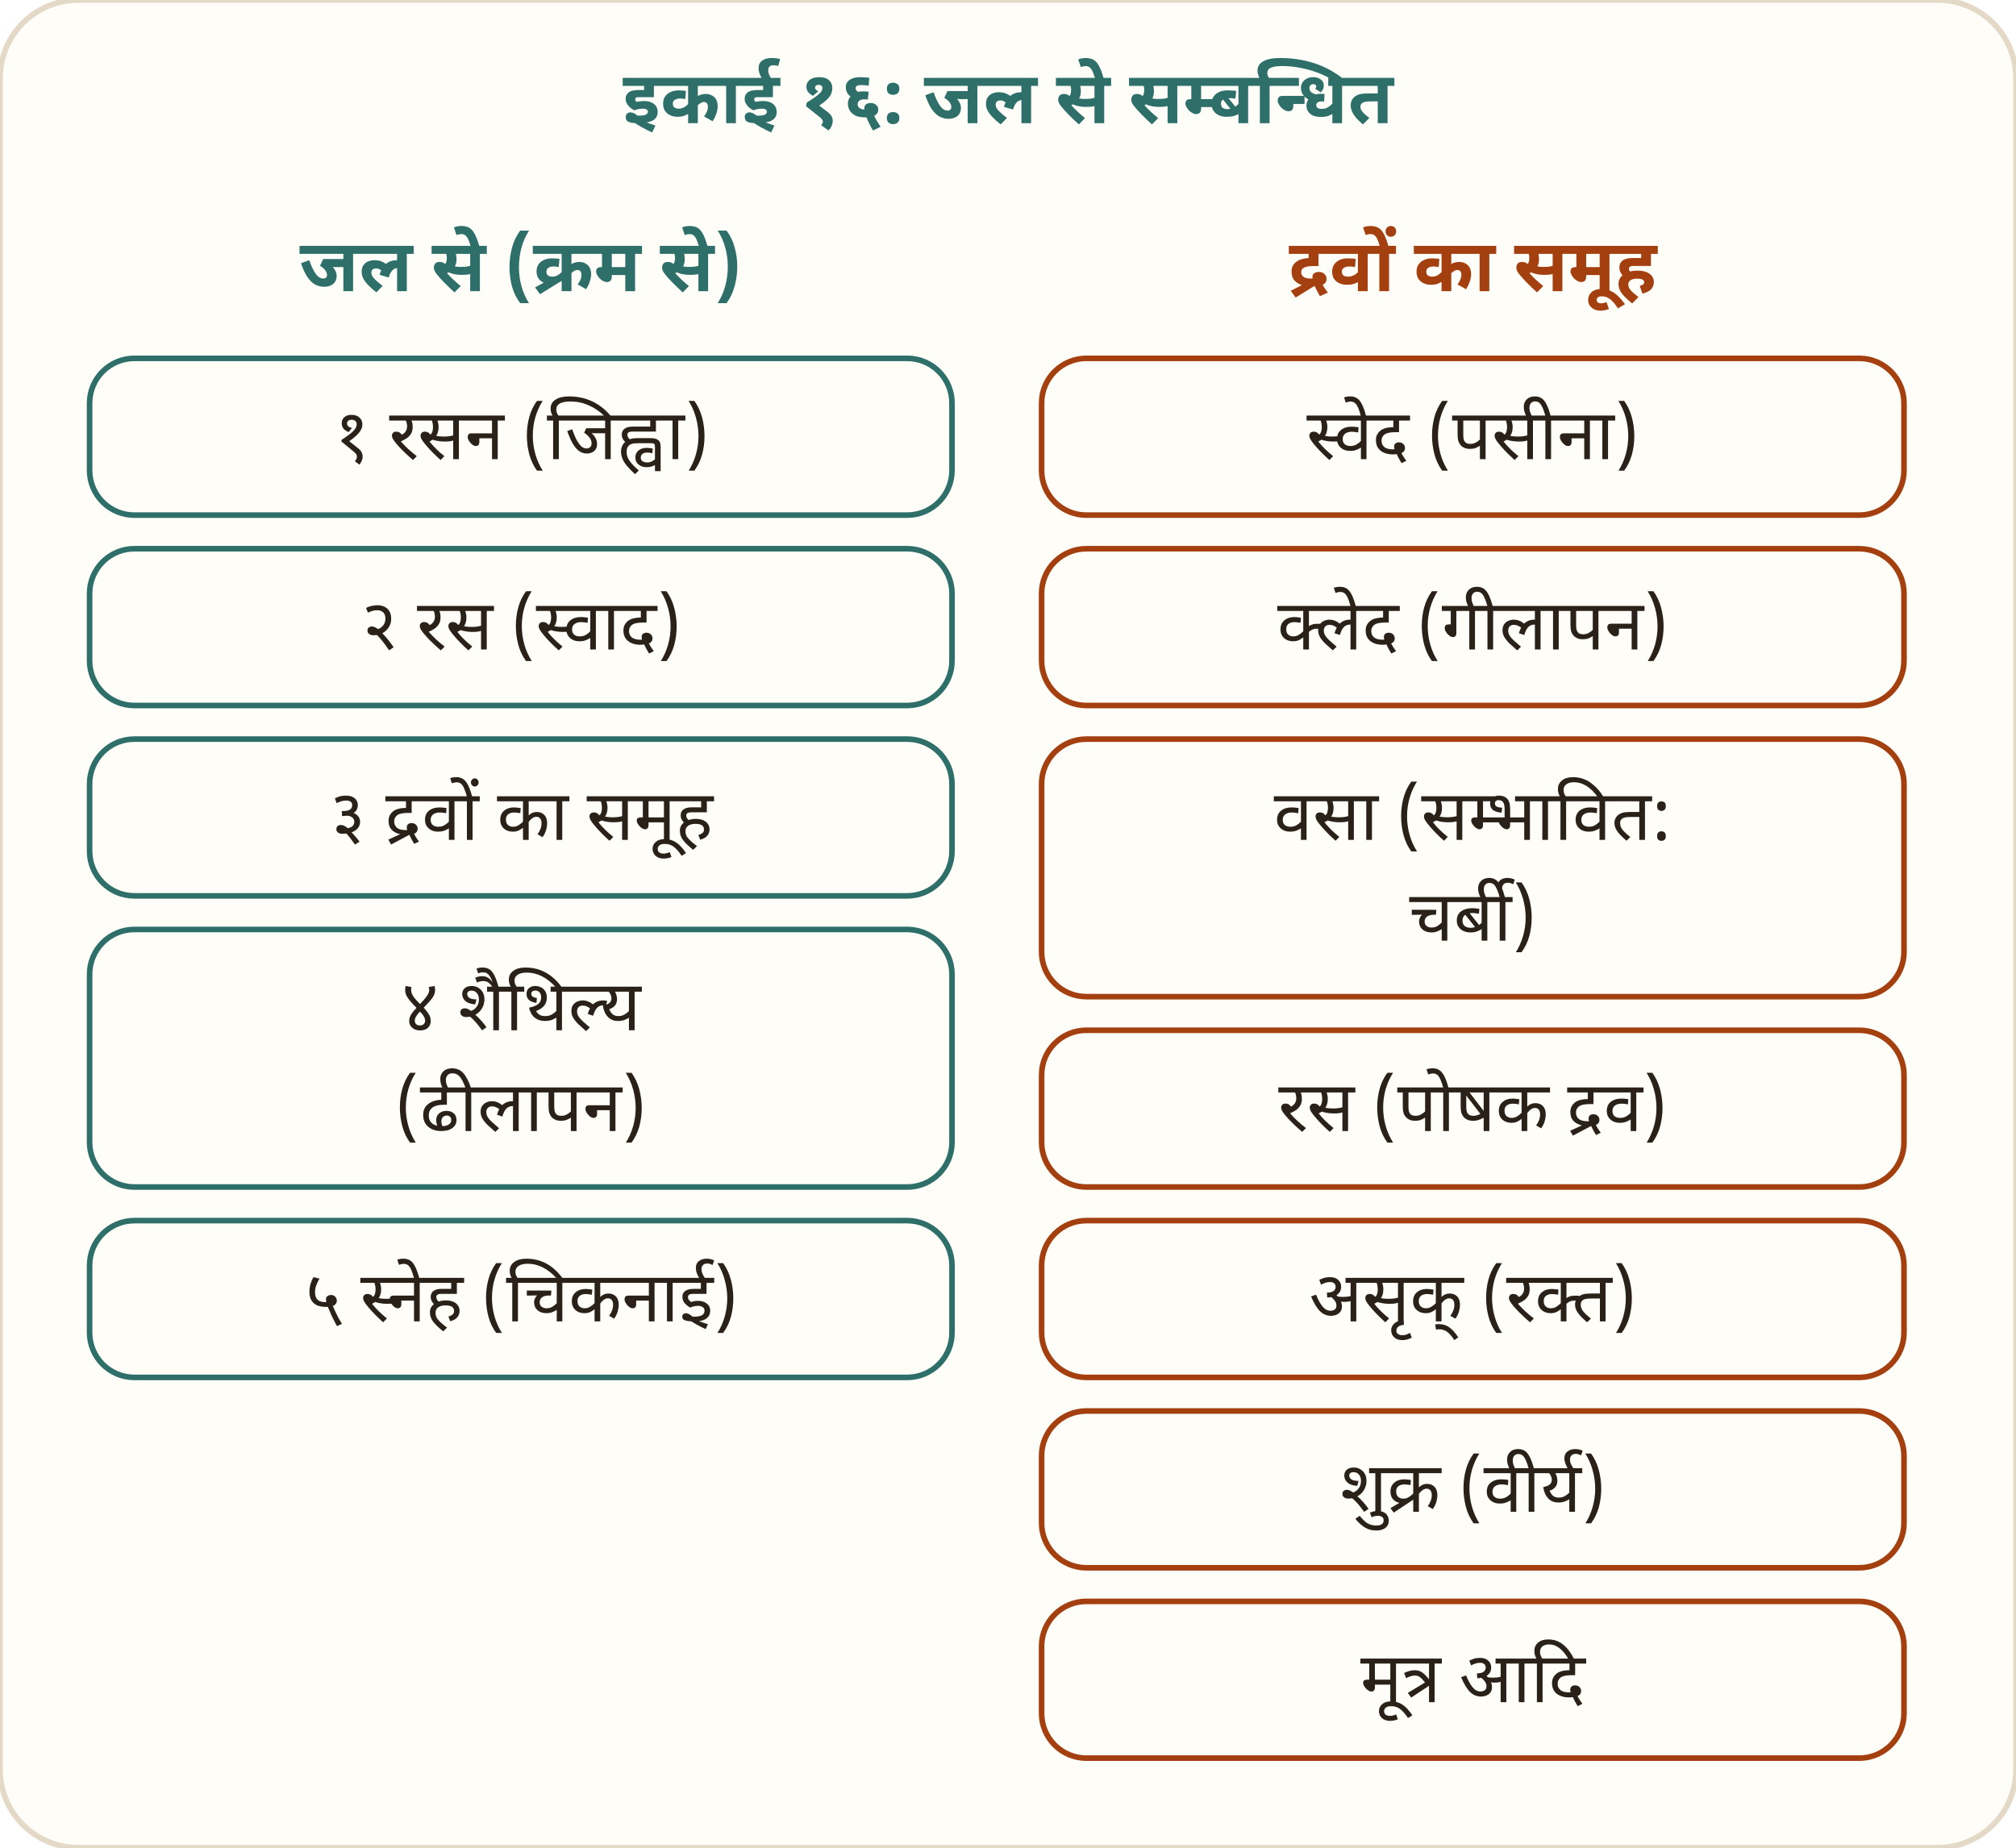
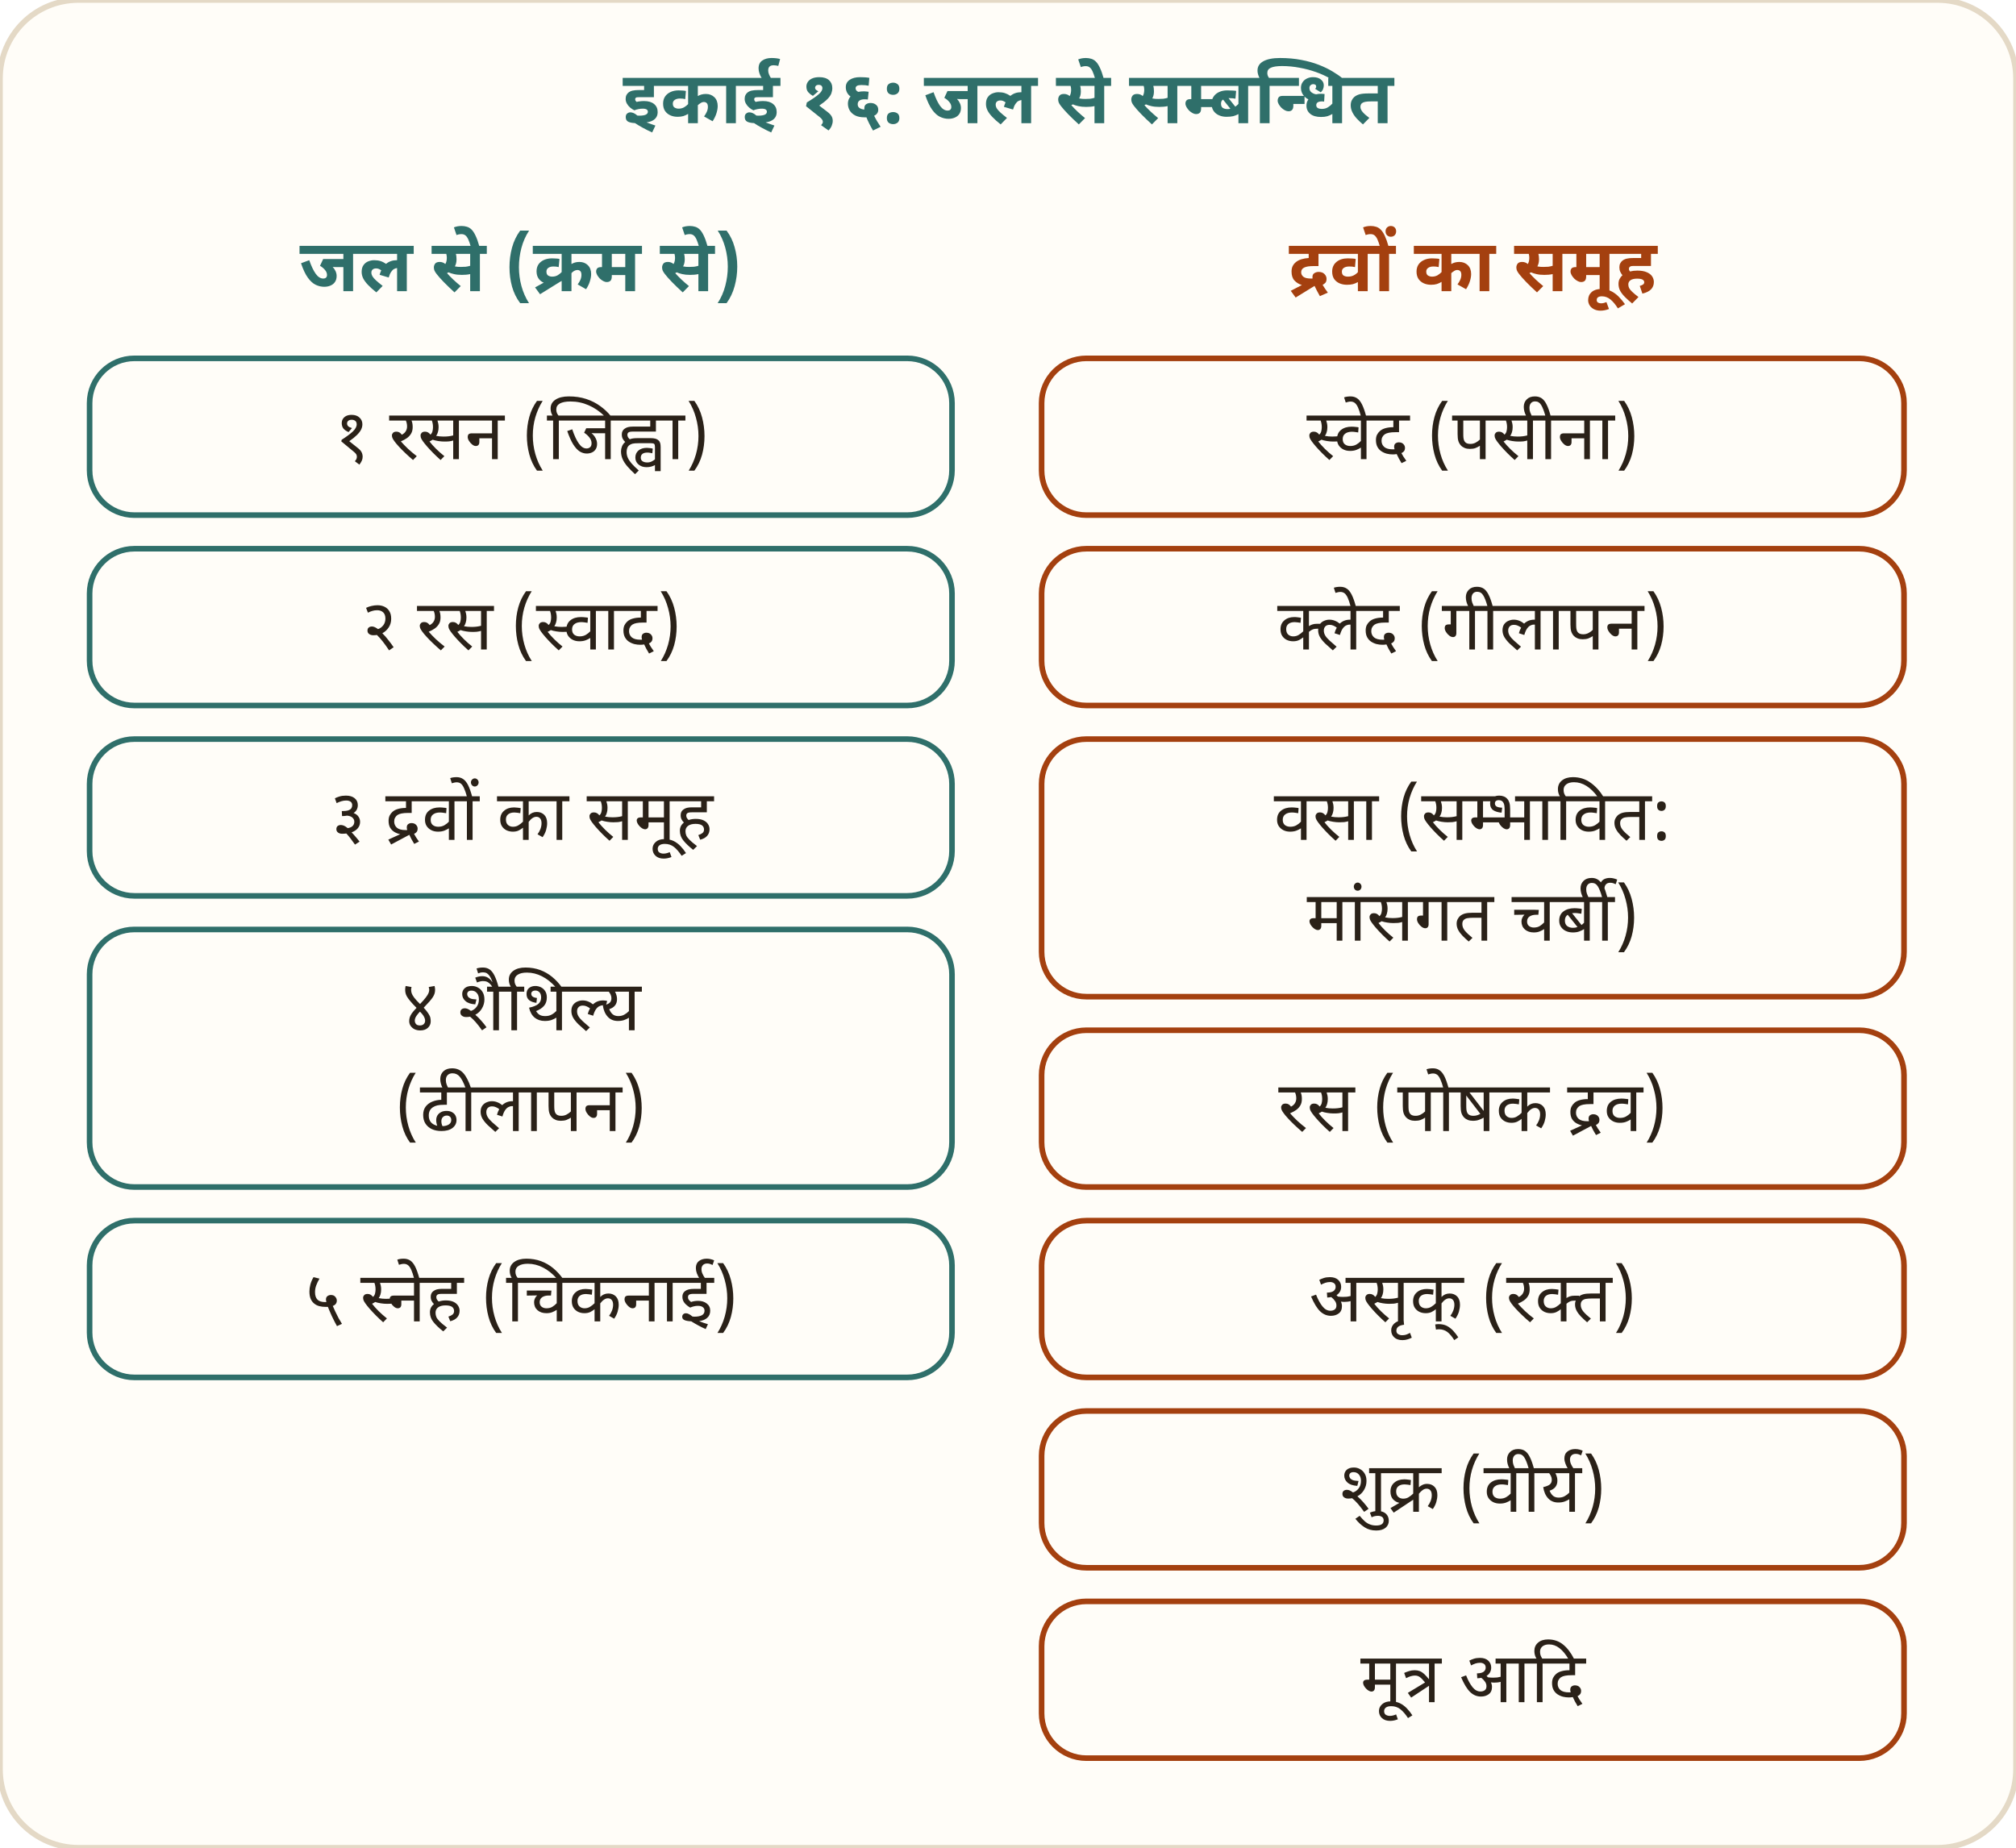
<svg xmlns="http://www.w3.org/2000/svg" viewBox="0 0 360 330" role="img">
  <rect width="360" height="330" rx="14" fill="#fffdf8" stroke="#e4d9c6" />
  <text x="180" y="22" font-family="'Noto Sans Devanagari','Mukta','Nirmala UI','Mangal',sans-serif" font-size="13" font-weight="700" fill="#2f6f6a" text-anchor="middle">इकाई १६: जल से सम्बन्धित</text>
  <text x="93" y="52" font-family="'Noto Sans Devanagari','Mukta','Nirmala UI','Mangal',sans-serif" font-size="13" font-weight="700" fill="#2f6f6a" text-anchor="middle">जल से (क्रम से)</text>
  <rect x="16" y="64" width="154" height="28" rx="8" fill="#fffdf8" stroke="#2f6f6a" />
  <text x="93.0" y="82.0" font-family="'Noto Sans Devanagari','Mukta','Nirmala UI','Mangal',sans-serif" font-size="12.5" font-weight="500" fill="#2a2118" text-anchor="middle">१ रसन (जिह्वा)</text>
  <rect x="16" y="98" width="154" height="28" rx="8" fill="#fffdf8" stroke="#2f6f6a" />
  <text x="93.0" y="116.0" font-family="'Noto Sans Devanagari','Mukta','Nirmala UI','Mangal',sans-serif" font-size="12.5" font-weight="500" fill="#2a2118" text-anchor="middle">२ रस (स्वाद)</text>
  <rect x="16" y="132" width="154" height="28" rx="8" fill="#fffdf8" stroke="#2f6f6a" />
  <text x="93.0" y="150.0" font-family="'Noto Sans Devanagari','Mukta','Nirmala UI','Mangal',sans-serif" font-size="12.5" font-weight="500" fill="#2a2118" text-anchor="middle">३ द्रवों का समूह</text>
  <rect x="16" y="166" width="154" height="46" rx="8" fill="#fffdf8" stroke="#2f6f6a" />
  <text x="93.0" y="184.0" font-family="'Noto Sans Devanagari','Mukta','Nirmala UI','Mangal',sans-serif" font-size="12.5" font-weight="500" fill="#2a2118" text-anchor="middle">४ शैथिल्य</text>
  <text x="93.0" y="202.0" font-family="'Noto Sans Devanagari','Mukta','Nirmala UI','Mangal',sans-serif" font-size="12.5" font-weight="500" fill="#2a2118" text-anchor="middle">(ढीलापन)</text>
  <rect x="16" y="218" width="154" height="28" rx="8" fill="#fffdf8" stroke="#2f6f6a" />
  <text x="93.0" y="236.0" font-family="'Noto Sans Devanagari','Mukta','Nirmala UI','Mangal',sans-serif" font-size="12.5" font-weight="500" fill="#2a2118" text-anchor="middle">५ स्नेह (चिकनाई)</text>
  <text x="263" y="52" font-family="'Noto Sans Devanagari','Mukta','Nirmala UI','Mangal',sans-serif" font-size="13" font-weight="700" fill="#a4400f" text-anchor="middle">द्रवों का समूह</text>
  <rect x="186" y="64" width="154" height="28" rx="8" fill="#fffdf8" stroke="#a4400f" />
  <text x="263.0" y="82.0" font-family="'Noto Sans Devanagari','Mukta','Nirmala UI','Mangal',sans-serif" font-size="12.5" font-weight="500" fill="#2a2118" text-anchor="middle">स्वेद (पसीना)</text>
  <rect x="186" y="98" width="154" height="28" rx="8" fill="#fffdf8" stroke="#a4400f" />
  <text x="263.0" y="116.0" font-family="'Noto Sans Devanagari','Mukta','Nirmala UI','Mangal',sans-serif" font-size="12.5" font-weight="500" fill="#2a2118" text-anchor="middle">क्लेद (गीलापन)</text>
  <rect x="186" y="132" width="154" height="46" rx="8" fill="#fffdf8" stroke="#a4400f" />
  <text x="263.0" y="150.0" font-family="'Noto Sans Devanagari','Mukta','Nirmala UI','Mangal',sans-serif" font-size="12.5" font-weight="500" fill="#2a2118" text-anchor="middle">वसा (सम्भावित:</text>
-   <text x="263.0" y="168.0" font-family="'Noto Sans Devanagari','Mukta','Nirmala UI','Mangal',sans-serif" font-size="12.5" font-weight="500" fill="#2a2118" text-anchor="middle">चर्बी)</text>
+   <text x="263.0" y="168.0" font-family="'Noto Sans Devanagari','Mukta','Nirmala UI','Mangal',sans-serif" font-size="12.5" font-weight="500" fill="#2a2118" text-anchor="middle">मांसगत चर्बी)</text>
  <rect x="186" y="184" width="154" height="28" rx="8" fill="#fffdf8" stroke="#a4400f" />
  <text x="263.0" y="202.0" font-family="'Noto Sans Devanagari','Mukta','Nirmala UI','Mangal',sans-serif" font-size="12.5" font-weight="500" fill="#2a2118" text-anchor="middle">रस (पोषक द्रव)</text>
  <rect x="186" y="218" width="154" height="28" rx="8" fill="#fffdf8" stroke="#a4400f" />
  <text x="263.0" y="236.0" font-family="'Noto Sans Devanagari','Mukta','Nirmala UI','Mangal',sans-serif" font-size="12.5" font-weight="500" fill="#2a2118" text-anchor="middle">असृक् (रक्त)</text>
  <rect x="186" y="252" width="154" height="28" rx="8" fill="#fffdf8" stroke="#a4400f" />
  <text x="263.0" y="270.0" font-family="'Noto Sans Devanagari','Mukta','Nirmala UI','Mangal',sans-serif" font-size="12.5" font-weight="500" fill="#2a2118" text-anchor="middle">शुक्र (वीर्य)</text>
  <rect x="186" y="286" width="154" height="28" rx="8" fill="#fffdf8" stroke="#a4400f" />
  <text x="263.0" y="304.0" font-family="'Noto Sans Devanagari','Mukta','Nirmala UI','Mangal',sans-serif" font-size="12.5" font-weight="500" fill="#2a2118" text-anchor="middle">मूत्र आदि</text>
</svg>
